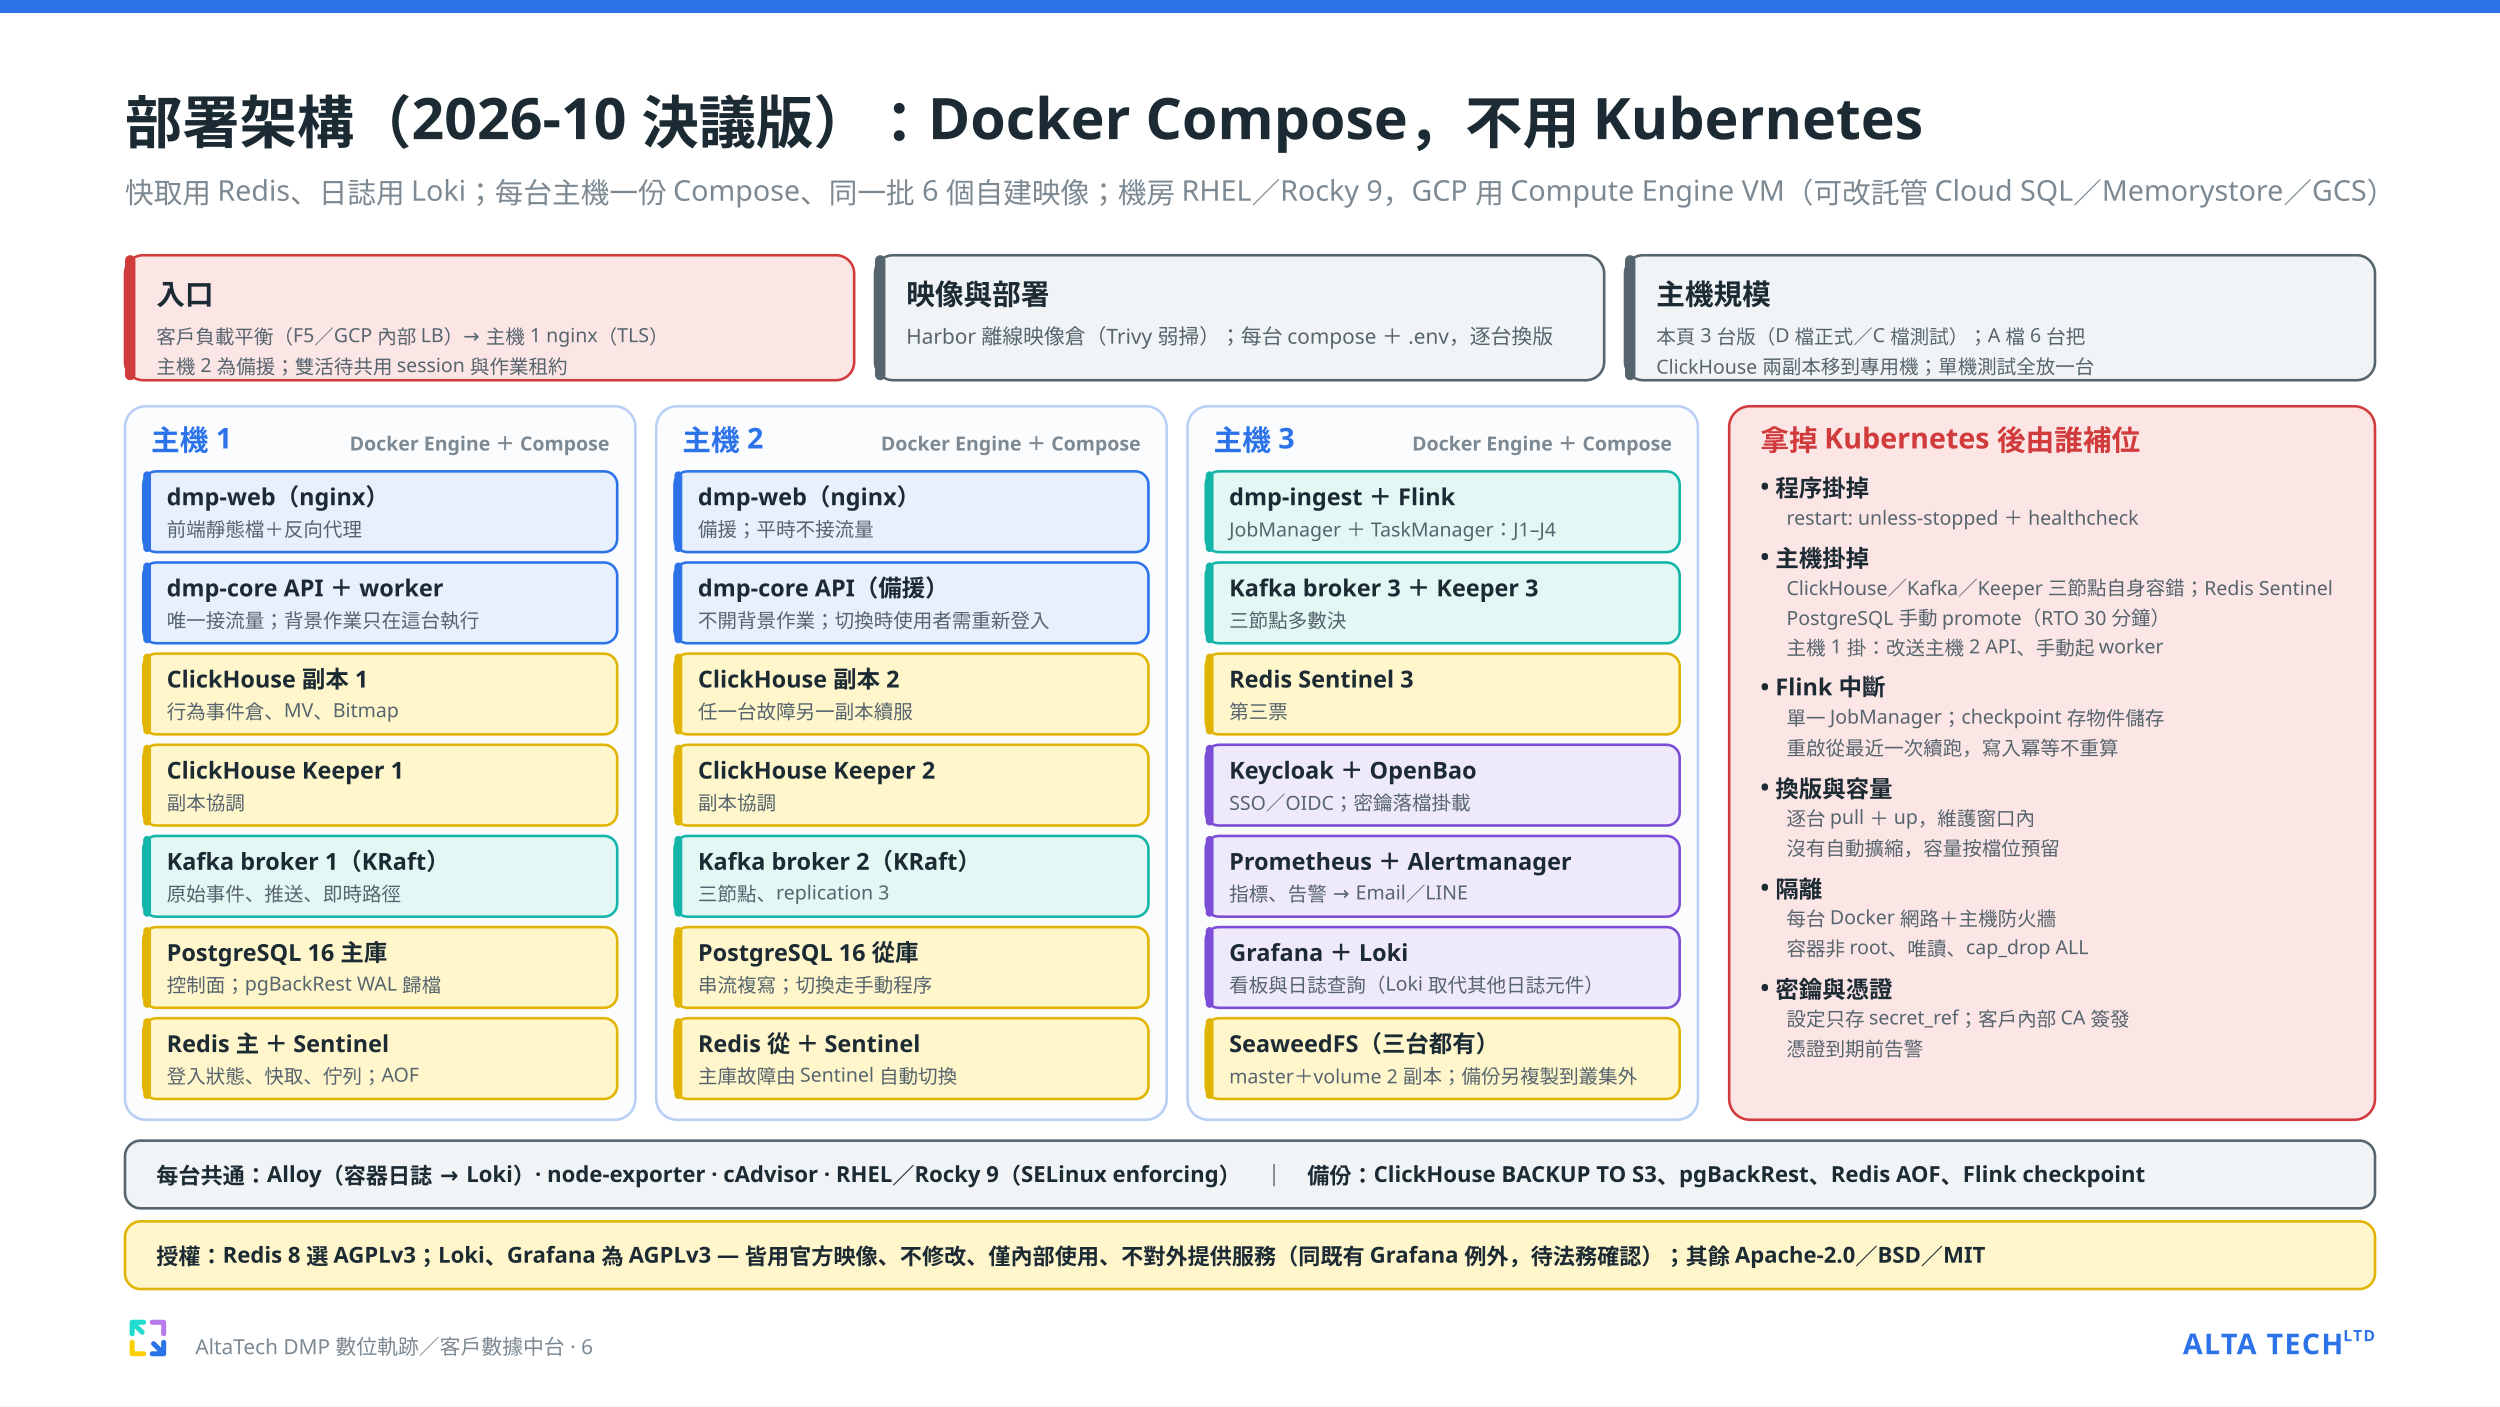
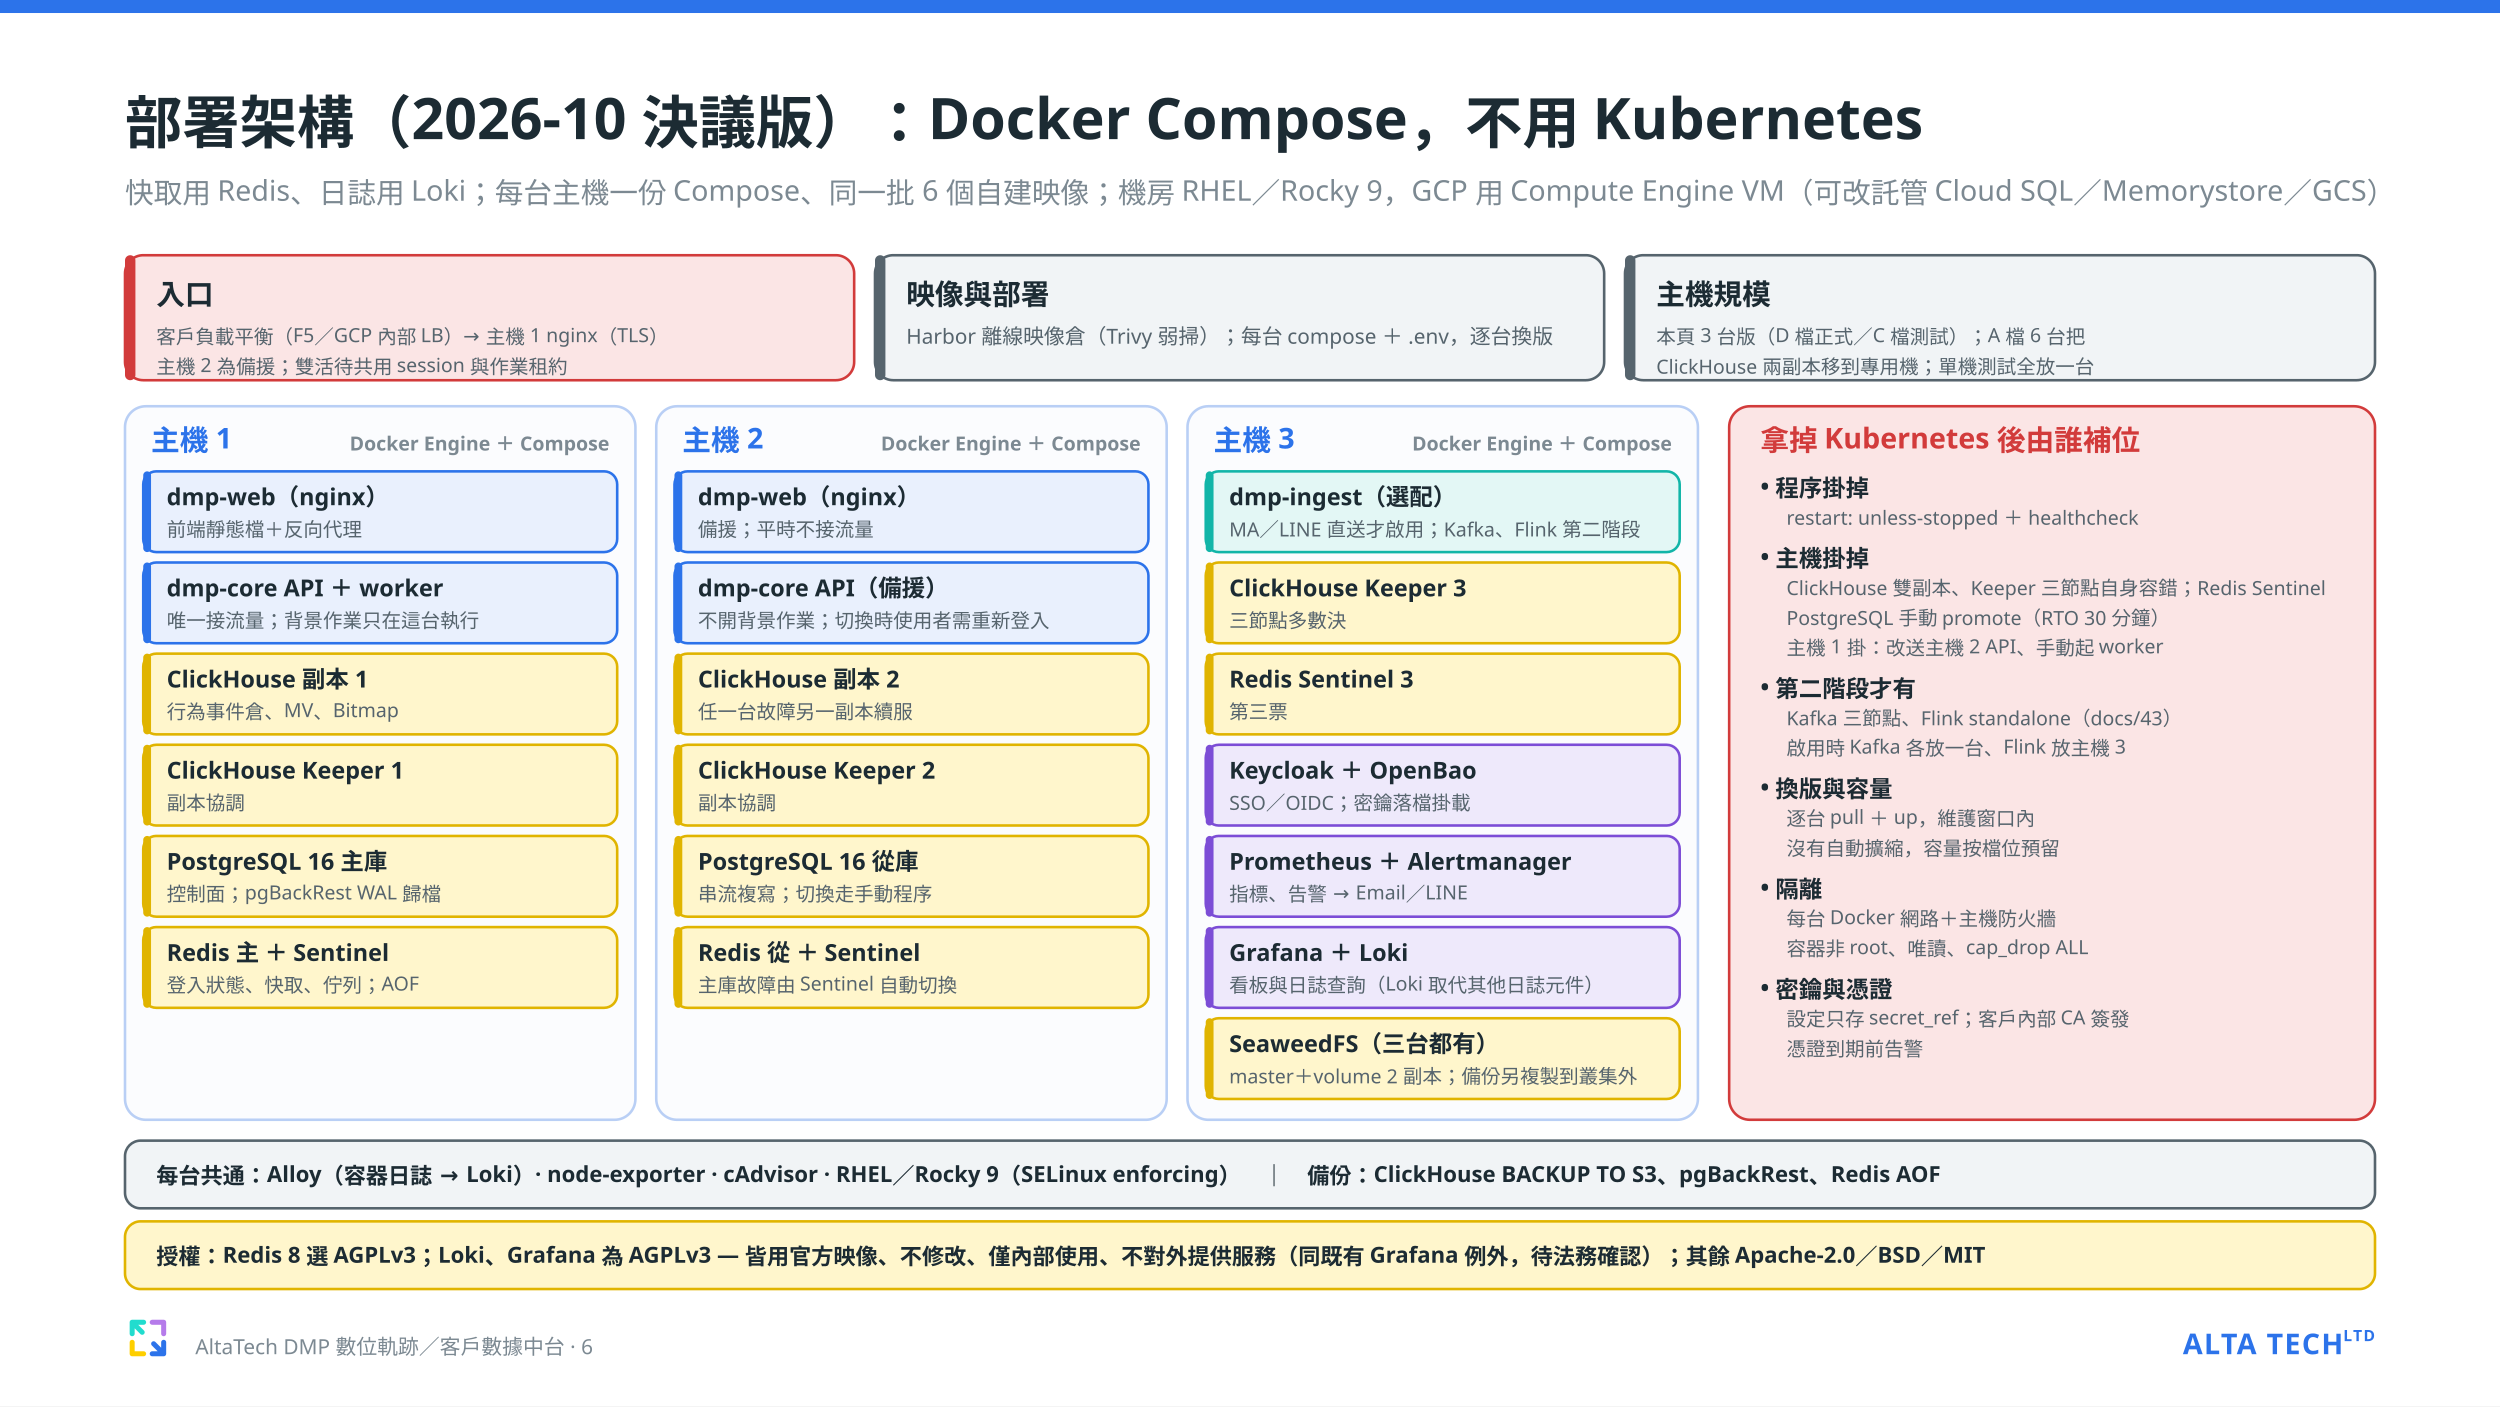
<svg xmlns="http://www.w3.org/2000/svg" viewBox="0 0 1920 1080" width="1920" height="1080">
  <defs>
    <marker id="ah" markerWidth="10" markerHeight="10" refX="8" refY="5" orient="auto">
      <path d="M0,0 L10,5 L0,10 z" fill="#7C8992" />
    </marker>
  </defs>
  <rect width="1920" height="1080" fill="#FFFFFF" />
  <rect x="0" y="0" width="1920" height="10" fill="#2C73EA" />
  <text x="96" y="110" font-family="'Plus Jakarta Sans','Noto Sans TC','PingFang TC','Microsoft JhengHei',sans-serif" font-size="44" font-weight="800" fill="#1C2B33">部署架構（2026-10 決議版）：Docker Compose，不用 Kubernetes</text>
  <text x="96" y="156" font-family="'Plus Jakarta Sans','Noto Sans TC','PingFang TC','Microsoft JhengHei',sans-serif" font-size="22" fill="#7C8992">快取用 Redis、日誌用 Loki；每台主機一份 Compose、同一批 6 個自建映像；機房 RHEL／Rocky 9，GCP 用 Compute Engine VM（可改託管 Cloud SQL／Memorystore／GCS）</text>
  <g transform="translate(96,1010) scale(0.55)">
    <path d="M10 26V10h16M10 10l14 14" stroke="#21DCCE" stroke-width="7" fill="none" stroke-linecap="round" stroke-linejoin="round" />
    <path d="M38 10h16v16" stroke="#B57BEA" stroke-width="7" fill="none" stroke-linecap="round" stroke-linejoin="round" />
    <path d="M10 38v16h16" stroke="#FECF00" stroke-width="7" fill="none" stroke-linecap="round" stroke-linejoin="round" />
    <path d="M54 38v16H38M54 54L40 40" stroke="#2C73EA" stroke-width="7" fill="none" stroke-linecap="round" stroke-linejoin="round" />
  </g>
  <text x="1824" y="1040" font-family="'Plus Jakarta Sans','Noto Sans TC','PingFang TC','Microsoft JhengHei',sans-serif" font-size="22" font-weight="800" fill="#2C73EA" text-anchor="end" letter-spacing="1">ALTA TECH<tspan font-size="12" dy="-10">LTD</tspan>
  </text>
  <text x="150" y="1040" font-family="'Plus Jakarta Sans','Noto Sans TC','PingFang TC','Microsoft JhengHei',sans-serif" font-size="16" fill="#7C8992">AltaTech DMP 數位軌跡／客戶數據中台 · 6</text>
  <rect x="96" y="196" width="560" height="96" rx="14" fill="#FBE5E5" stroke="#D23B3B" stroke-width="2" />
  <rect x="96" y="196" width="8" height="96" rx="4" fill="#D23B3B" />
  <text x="120" y="234" font-family="'Plus Jakarta Sans','Noto Sans TC','PingFang TC','Microsoft JhengHei',sans-serif" font-size="22" font-weight="800" fill="#1C2B33" text-anchor="start">入口</text>
  <text x="120" y="264" font-family="'Plus Jakarta Sans','Noto Sans TC','PingFang TC','Microsoft JhengHei',sans-serif" font-size="15" font-weight="400" fill="#56646D" text-anchor="start">客戶負載平衡（F5／GCP 內部 LB）→ 主機 1 nginx（TLS）</text>
  <text x="120" y="287" font-family="'Plus Jakarta Sans','Noto Sans TC','PingFang TC','Microsoft JhengHei',sans-serif" font-size="15" font-weight="400" fill="#56646D" text-anchor="start">主機 2 為備援；雙活待共用 session 與作業租約</text>
  <rect x="672" y="196" width="560" height="96" rx="14" fill="#F1F4F6" stroke="#56646D" stroke-width="2" />
  <rect x="672" y="196" width="8" height="96" rx="4" fill="#56646D" />
  <text x="696" y="234" font-family="'Plus Jakarta Sans','Noto Sans TC','PingFang TC','Microsoft JhengHei',sans-serif" font-size="22" font-weight="800" fill="#1C2B33" text-anchor="start">映像與部署</text>
  <text x="696" y="264" font-family="'Plus Jakarta Sans','Noto Sans TC','PingFang TC','Microsoft JhengHei',sans-serif" font-size="16" font-weight="400" fill="#56646D" text-anchor="start">Harbor 離線映像倉（Trivy 弱掃）；每台 compose ＋ .env，逐台換版</text>
  <rect x="1248" y="196" width="576" height="96" rx="14" fill="#F1F4F6" stroke="#56646D" stroke-width="2" />
  <rect x="1248" y="196" width="8" height="96" rx="4" fill="#56646D" />
  <text x="1272" y="234" font-family="'Plus Jakarta Sans','Noto Sans TC','PingFang TC','Microsoft JhengHei',sans-serif" font-size="22" font-weight="800" fill="#1C2B33" text-anchor="start">主機規模</text>
  <text x="1272" y="264" font-family="'Plus Jakarta Sans','Noto Sans TC','PingFang TC','Microsoft JhengHei',sans-serif" font-size="15" font-weight="400" fill="#56646D" text-anchor="start">本頁 3 台版（D 檔正式／C 檔測試）；A 檔 6 台把</text>
  <text x="1272" y="287" font-family="'Plus Jakarta Sans','Noto Sans TC','PingFang TC','Microsoft JhengHei',sans-serif" font-size="15" font-weight="400" fill="#56646D" text-anchor="start">ClickHouse 兩副本移到專用機；單機測試全放一台</text>
  <rect x="96" y="312" width="392" height="548" rx="16" fill="#FBFCFE" stroke="#B9CFF5" stroke-width="2" />
  <text x="116" y="346" font-family="'Plus Jakarta Sans','Noto Sans TC','PingFang TC','Microsoft JhengHei',sans-serif" font-size="22" font-weight="800" fill="#2C73EA" text-anchor="start">主機 1</text>
  <text x="468" y="346" font-family="'Plus Jakarta Sans','Noto Sans TC','PingFang TC','Microsoft JhengHei',sans-serif" font-size="15" font-weight="600" fill="#7C8992" text-anchor="end">Docker Engine ＋ Compose</text>
  <rect x="110" y="362" width="364" height="62" rx="10" fill="#E9F0FD" stroke="#2C73EA" stroke-width="2" />
  <rect x="110" y="362" width="6" height="62" rx="3" fill="#2C73EA" />
  <text x="128" y="388" font-family="'Plus Jakarta Sans','Noto Sans TC','PingFang TC','Microsoft JhengHei',sans-serif" font-size="18" font-weight="800" fill="#1C2B33" text-anchor="start">dmp-web（nginx）</text>
  <text x="128" y="412" font-family="'Plus Jakarta Sans','Noto Sans TC','PingFang TC','Microsoft JhengHei',sans-serif" font-size="15" font-weight="400" fill="#56646D" text-anchor="start">前端靜態檔＋反向代理</text>
  <rect x="110" y="432" width="364" height="62" rx="10" fill="#E9F0FD" stroke="#2C73EA" stroke-width="2" />
  <rect x="110" y="432" width="6" height="62" rx="3" fill="#2C73EA" />
  <text x="128" y="458" font-family="'Plus Jakarta Sans','Noto Sans TC','PingFang TC','Microsoft JhengHei',sans-serif" font-size="18" font-weight="800" fill="#1C2B33" text-anchor="start">dmp-core API ＋ worker</text>
  <text x="128" y="482" font-family="'Plus Jakarta Sans','Noto Sans TC','PingFang TC','Microsoft JhengHei',sans-serif" font-size="15" font-weight="400" fill="#56646D" text-anchor="start">唯一接流量；背景作業只在這台執行</text>
  <rect x="110" y="502" width="364" height="62" rx="10" fill="#FFF6CC" stroke="#E0B400" stroke-width="2" />
  <rect x="110" y="502" width="6" height="62" rx="3" fill="#E0B400" />
  <text x="128" y="528" font-family="'Plus Jakarta Sans','Noto Sans TC','PingFang TC','Microsoft JhengHei',sans-serif" font-size="18" font-weight="800" fill="#1C2B33" text-anchor="start">ClickHouse 副本 1</text>
  <text x="128" y="552" font-family="'Plus Jakarta Sans','Noto Sans TC','PingFang TC','Microsoft JhengHei',sans-serif" font-size="15" font-weight="400" fill="#56646D" text-anchor="start">行為事件倉、MV、Bitmap</text>
  <rect x="110" y="572" width="364" height="62" rx="10" fill="#FFF6CC" stroke="#E0B400" stroke-width="2" />
  <rect x="110" y="572" width="6" height="62" rx="3" fill="#E0B400" />
  <text x="128" y="598" font-family="'Plus Jakarta Sans','Noto Sans TC','PingFang TC','Microsoft JhengHei',sans-serif" font-size="18" font-weight="800" fill="#1C2B33" text-anchor="start">ClickHouse Keeper 1</text>
  <text x="128" y="622" font-family="'Plus Jakarta Sans','Noto Sans TC','PingFang TC','Microsoft JhengHei',sans-serif" font-size="15" font-weight="400" fill="#56646D" text-anchor="start">副本協調</text>
-   <rect x="110" y="642" width="364" height="62" rx="10" fill="#E3F7F5" stroke="#12B5A8" stroke-width="2" />
-   <rect x="110" y="642" width="6" height="62" rx="3" fill="#12B5A8" />
-   <text x="128" y="668" font-family="'Plus Jakarta Sans','Noto Sans TC','PingFang TC','Microsoft JhengHei',sans-serif" font-size="18" font-weight="800" fill="#1C2B33" text-anchor="start">Kafka broker 1（KRaft）</text>
-   <text x="128" y="692" font-family="'Plus Jakarta Sans','Noto Sans TC','PingFang TC','Microsoft JhengHei',sans-serif" font-size="15" font-weight="400" fill="#56646D" text-anchor="start">原始事件、推送、即時路徑</text>
+   <rect x="110" y="642" width="364" height="62" rx="10" fill="#FFF6CC" stroke="#E0B400" stroke-width="2" />
+   <rect x="110" y="642" width="6" height="62" rx="3" fill="#E0B400" />
+   <text x="128" y="668" font-family="'Plus Jakarta Sans','Noto Sans TC','PingFang TC','Microsoft JhengHei',sans-serif" font-size="18" font-weight="800" fill="#1C2B33" text-anchor="start">PostgreSQL 16 主庫</text>
+   <text x="128" y="692" font-family="'Plus Jakarta Sans','Noto Sans TC','PingFang TC','Microsoft JhengHei',sans-serif" font-size="15" font-weight="400" fill="#56646D" text-anchor="start">控制面；pgBackRest WAL 歸檔</text>
  <rect x="110" y="712" width="364" height="62" rx="10" fill="#FFF6CC" stroke="#E0B400" stroke-width="2" />
  <rect x="110" y="712" width="6" height="62" rx="3" fill="#E0B400" />
-   <text x="128" y="738" font-family="'Plus Jakarta Sans','Noto Sans TC','PingFang TC','Microsoft JhengHei',sans-serif" font-size="18" font-weight="800" fill="#1C2B33" text-anchor="start">PostgreSQL 16 主庫</text>
-   <text x="128" y="762" font-family="'Plus Jakarta Sans','Noto Sans TC','PingFang TC','Microsoft JhengHei',sans-serif" font-size="15" font-weight="400" fill="#56646D" text-anchor="start">控制面；pgBackRest WAL 歸檔</text>
-   <rect x="110" y="782" width="364" height="62" rx="10" fill="#FFF6CC" stroke="#E0B400" stroke-width="2" />
-   <rect x="110" y="782" width="6" height="62" rx="3" fill="#E0B400" />
-   <text x="128" y="808" font-family="'Plus Jakarta Sans','Noto Sans TC','PingFang TC','Microsoft JhengHei',sans-serif" font-size="18" font-weight="800" fill="#1C2B33" text-anchor="start">Redis 主 ＋ Sentinel</text>
-   <text x="128" y="832" font-family="'Plus Jakarta Sans','Noto Sans TC','PingFang TC','Microsoft JhengHei',sans-serif" font-size="15" font-weight="400" fill="#56646D" text-anchor="start">登入狀態、快取、佇列；AOF</text>
+   <text x="128" y="738" font-family="'Plus Jakarta Sans','Noto Sans TC','PingFang TC','Microsoft JhengHei',sans-serif" font-size="18" font-weight="800" fill="#1C2B33" text-anchor="start">Redis 主 ＋ Sentinel</text>
+   <text x="128" y="762" font-family="'Plus Jakarta Sans','Noto Sans TC','PingFang TC','Microsoft JhengHei',sans-serif" font-size="15" font-weight="400" fill="#56646D" text-anchor="start">登入狀態、快取、佇列；AOF</text>
  <rect x="504" y="312" width="392" height="548" rx="16" fill="#FBFCFE" stroke="#B9CFF5" stroke-width="2" />
  <text x="524" y="346" font-family="'Plus Jakarta Sans','Noto Sans TC','PingFang TC','Microsoft JhengHei',sans-serif" font-size="22" font-weight="800" fill="#2C73EA" text-anchor="start">主機 2</text>
  <text x="876" y="346" font-family="'Plus Jakarta Sans','Noto Sans TC','PingFang TC','Microsoft JhengHei',sans-serif" font-size="15" font-weight="600" fill="#7C8992" text-anchor="end">Docker Engine ＋ Compose</text>
  <rect x="518" y="362" width="364" height="62" rx="10" fill="#E9F0FD" stroke="#2C73EA" stroke-width="2" />
  <rect x="518" y="362" width="6" height="62" rx="3" fill="#2C73EA" />
  <text x="536" y="388" font-family="'Plus Jakarta Sans','Noto Sans TC','PingFang TC','Microsoft JhengHei',sans-serif" font-size="18" font-weight="800" fill="#1C2B33" text-anchor="start">dmp-web（nginx）</text>
  <text x="536" y="412" font-family="'Plus Jakarta Sans','Noto Sans TC','PingFang TC','Microsoft JhengHei',sans-serif" font-size="15" font-weight="400" fill="#56646D" text-anchor="start">備援；平時不接流量</text>
  <rect x="518" y="432" width="364" height="62" rx="10" fill="#E9F0FD" stroke="#2C73EA" stroke-width="2" />
  <rect x="518" y="432" width="6" height="62" rx="3" fill="#2C73EA" />
  <text x="536" y="458" font-family="'Plus Jakarta Sans','Noto Sans TC','PingFang TC','Microsoft JhengHei',sans-serif" font-size="18" font-weight="800" fill="#1C2B33" text-anchor="start">dmp-core API（備援）</text>
  <text x="536" y="482" font-family="'Plus Jakarta Sans','Noto Sans TC','PingFang TC','Microsoft JhengHei',sans-serif" font-size="15" font-weight="400" fill="#56646D" text-anchor="start">不開背景作業；切換時使用者需重新登入</text>
  <rect x="518" y="502" width="364" height="62" rx="10" fill="#FFF6CC" stroke="#E0B400" stroke-width="2" />
  <rect x="518" y="502" width="6" height="62" rx="3" fill="#E0B400" />
  <text x="536" y="528" font-family="'Plus Jakarta Sans','Noto Sans TC','PingFang TC','Microsoft JhengHei',sans-serif" font-size="18" font-weight="800" fill="#1C2B33" text-anchor="start">ClickHouse 副本 2</text>
  <text x="536" y="552" font-family="'Plus Jakarta Sans','Noto Sans TC','PingFang TC','Microsoft JhengHei',sans-serif" font-size="15" font-weight="400" fill="#56646D" text-anchor="start">任一台故障另一副本續服</text>
  <rect x="518" y="572" width="364" height="62" rx="10" fill="#FFF6CC" stroke="#E0B400" stroke-width="2" />
  <rect x="518" y="572" width="6" height="62" rx="3" fill="#E0B400" />
  <text x="536" y="598" font-family="'Plus Jakarta Sans','Noto Sans TC','PingFang TC','Microsoft JhengHei',sans-serif" font-size="18" font-weight="800" fill="#1C2B33" text-anchor="start">ClickHouse Keeper 2</text>
  <text x="536" y="622" font-family="'Plus Jakarta Sans','Noto Sans TC','PingFang TC','Microsoft JhengHei',sans-serif" font-size="15" font-weight="400" fill="#56646D" text-anchor="start">副本協調</text>
-   <rect x="518" y="642" width="364" height="62" rx="10" fill="#E3F7F5" stroke="#12B5A8" stroke-width="2" />
-   <rect x="518" y="642" width="6" height="62" rx="3" fill="#12B5A8" />
-   <text x="536" y="668" font-family="'Plus Jakarta Sans','Noto Sans TC','PingFang TC','Microsoft JhengHei',sans-serif" font-size="18" font-weight="800" fill="#1C2B33" text-anchor="start">Kafka broker 2（KRaft）</text>
-   <text x="536" y="692" font-family="'Plus Jakarta Sans','Noto Sans TC','PingFang TC','Microsoft JhengHei',sans-serif" font-size="15" font-weight="400" fill="#56646D" text-anchor="start">三節點、replication 3</text>
+   <rect x="518" y="642" width="364" height="62" rx="10" fill="#FFF6CC" stroke="#E0B400" stroke-width="2" />
+   <rect x="518" y="642" width="6" height="62" rx="3" fill="#E0B400" />
+   <text x="536" y="668" font-family="'Plus Jakarta Sans','Noto Sans TC','PingFang TC','Microsoft JhengHei',sans-serif" font-size="18" font-weight="800" fill="#1C2B33" text-anchor="start">PostgreSQL 16 從庫</text>
+   <text x="536" y="692" font-family="'Plus Jakarta Sans','Noto Sans TC','PingFang TC','Microsoft JhengHei',sans-serif" font-size="15" font-weight="400" fill="#56646D" text-anchor="start">串流複寫；切換走手動程序</text>
  <rect x="518" y="712" width="364" height="62" rx="10" fill="#FFF6CC" stroke="#E0B400" stroke-width="2" />
  <rect x="518" y="712" width="6" height="62" rx="3" fill="#E0B400" />
-   <text x="536" y="738" font-family="'Plus Jakarta Sans','Noto Sans TC','PingFang TC','Microsoft JhengHei',sans-serif" font-size="18" font-weight="800" fill="#1C2B33" text-anchor="start">PostgreSQL 16 從庫</text>
-   <text x="536" y="762" font-family="'Plus Jakarta Sans','Noto Sans TC','PingFang TC','Microsoft JhengHei',sans-serif" font-size="15" font-weight="400" fill="#56646D" text-anchor="start">串流複寫；切換走手動程序</text>
-   <rect x="518" y="782" width="364" height="62" rx="10" fill="#FFF6CC" stroke="#E0B400" stroke-width="2" />
-   <rect x="518" y="782" width="6" height="62" rx="3" fill="#E0B400" />
-   <text x="536" y="808" font-family="'Plus Jakarta Sans','Noto Sans TC','PingFang TC','Microsoft JhengHei',sans-serif" font-size="18" font-weight="800" fill="#1C2B33" text-anchor="start">Redis 從 ＋ Sentinel</text>
-   <text x="536" y="832" font-family="'Plus Jakarta Sans','Noto Sans TC','PingFang TC','Microsoft JhengHei',sans-serif" font-size="15" font-weight="400" fill="#56646D" text-anchor="start">主庫故障由 Sentinel 自動切換</text>
+   <text x="536" y="738" font-family="'Plus Jakarta Sans','Noto Sans TC','PingFang TC','Microsoft JhengHei',sans-serif" font-size="18" font-weight="800" fill="#1C2B33" text-anchor="start">Redis 從 ＋ Sentinel</text>
+   <text x="536" y="762" font-family="'Plus Jakarta Sans','Noto Sans TC','PingFang TC','Microsoft JhengHei',sans-serif" font-size="15" font-weight="400" fill="#56646D" text-anchor="start">主庫故障由 Sentinel 自動切換</text>
  <rect x="912" y="312" width="392" height="548" rx="16" fill="#FBFCFE" stroke="#B9CFF5" stroke-width="2" />
  <text x="932" y="346" font-family="'Plus Jakarta Sans','Noto Sans TC','PingFang TC','Microsoft JhengHei',sans-serif" font-size="22" font-weight="800" fill="#2C73EA" text-anchor="start">主機 3</text>
  <text x="1284" y="346" font-family="'Plus Jakarta Sans','Noto Sans TC','PingFang TC','Microsoft JhengHei',sans-serif" font-size="15" font-weight="600" fill="#7C8992" text-anchor="end">Docker Engine ＋ Compose</text>
  <rect x="926" y="362" width="364" height="62" rx="10" fill="#E3F7F5" stroke="#12B5A8" stroke-width="2" />
  <rect x="926" y="362" width="6" height="62" rx="3" fill="#12B5A8" />
-   <text x="944" y="388" font-family="'Plus Jakarta Sans','Noto Sans TC','PingFang TC','Microsoft JhengHei',sans-serif" font-size="18" font-weight="800" fill="#1C2B33" text-anchor="start">dmp-ingest ＋ Flink</text>
-   <text x="944" y="412" font-family="'Plus Jakarta Sans','Noto Sans TC','PingFang TC','Microsoft JhengHei',sans-serif" font-size="15" font-weight="400" fill="#56646D" text-anchor="start">JobManager ＋ TaskManager：J1–J4</text>
-   <rect x="926" y="432" width="364" height="62" rx="10" fill="#E3F7F5" stroke="#12B5A8" stroke-width="2" />
-   <rect x="926" y="432" width="6" height="62" rx="3" fill="#12B5A8" />
-   <text x="944" y="458" font-family="'Plus Jakarta Sans','Noto Sans TC','PingFang TC','Microsoft JhengHei',sans-serif" font-size="18" font-weight="800" fill="#1C2B33" text-anchor="start">Kafka broker 3 ＋ Keeper 3</text>
+   <text x="944" y="388" font-family="'Plus Jakarta Sans','Noto Sans TC','PingFang TC','Microsoft JhengHei',sans-serif" font-size="18" font-weight="800" fill="#1C2B33" text-anchor="start">dmp-ingest（選配）</text>
+   <text x="944" y="412" font-family="'Plus Jakarta Sans','Noto Sans TC','PingFang TC','Microsoft JhengHei',sans-serif" font-size="15" font-weight="400" fill="#56646D" text-anchor="start">MA／LINE 直送才啟用；Kafka、Flink 第二階段</text>
+   <rect x="926" y="432" width="364" height="62" rx="10" fill="#FFF6CC" stroke="#E0B400" stroke-width="2" />
+   <rect x="926" y="432" width="6" height="62" rx="3" fill="#E0B400" />
+   <text x="944" y="458" font-family="'Plus Jakarta Sans','Noto Sans TC','PingFang TC','Microsoft JhengHei',sans-serif" font-size="18" font-weight="800" fill="#1C2B33" text-anchor="start">ClickHouse Keeper 3</text>
  <text x="944" y="482" font-family="'Plus Jakarta Sans','Noto Sans TC','PingFang TC','Microsoft JhengHei',sans-serif" font-size="15" font-weight="400" fill="#56646D" text-anchor="start">三節點多數決</text>
  <rect x="926" y="502" width="364" height="62" rx="10" fill="#FFF6CC" stroke="#E0B400" stroke-width="2" />
  <rect x="926" y="502" width="6" height="62" rx="3" fill="#E0B400" />
  <text x="944" y="528" font-family="'Plus Jakarta Sans','Noto Sans TC','PingFang TC','Microsoft JhengHei',sans-serif" font-size="18" font-weight="800" fill="#1C2B33" text-anchor="start">Redis Sentinel 3</text>
  <text x="944" y="552" font-family="'Plus Jakarta Sans','Noto Sans TC','PingFang TC','Microsoft JhengHei',sans-serif" font-size="15" font-weight="400" fill="#56646D" text-anchor="start">第三票</text>
  <rect x="926" y="572" width="364" height="62" rx="10" fill="#EEE9FB" stroke="#7C4DD6" stroke-width="2" />
  <rect x="926" y="572" width="6" height="62" rx="3" fill="#7C4DD6" />
  <text x="944" y="598" font-family="'Plus Jakarta Sans','Noto Sans TC','PingFang TC','Microsoft JhengHei',sans-serif" font-size="18" font-weight="800" fill="#1C2B33" text-anchor="start">Keycloak ＋ OpenBao</text>
  <text x="944" y="622" font-family="'Plus Jakarta Sans','Noto Sans TC','PingFang TC','Microsoft JhengHei',sans-serif" font-size="15" font-weight="400" fill="#56646D" text-anchor="start">SSO／OIDC；密鑰落檔掛載</text>
  <rect x="926" y="642" width="364" height="62" rx="10" fill="#EEE9FB" stroke="#7C4DD6" stroke-width="2" />
  <rect x="926" y="642" width="6" height="62" rx="3" fill="#7C4DD6" />
  <text x="944" y="668" font-family="'Plus Jakarta Sans','Noto Sans TC','PingFang TC','Microsoft JhengHei',sans-serif" font-size="18" font-weight="800" fill="#1C2B33" text-anchor="start">Prometheus ＋ Alertmanager</text>
  <text x="944" y="692" font-family="'Plus Jakarta Sans','Noto Sans TC','PingFang TC','Microsoft JhengHei',sans-serif" font-size="15" font-weight="400" fill="#56646D" text-anchor="start">指標、告警 → Email／LINE</text>
  <rect x="926" y="712" width="364" height="62" rx="10" fill="#EEE9FB" stroke="#7C4DD6" stroke-width="2" />
  <rect x="926" y="712" width="6" height="62" rx="3" fill="#7C4DD6" />
  <text x="944" y="738" font-family="'Plus Jakarta Sans','Noto Sans TC','PingFang TC','Microsoft JhengHei',sans-serif" font-size="18" font-weight="800" fill="#1C2B33" text-anchor="start">Grafana ＋ Loki</text>
  <text x="944" y="762" font-family="'Plus Jakarta Sans','Noto Sans TC','PingFang TC','Microsoft JhengHei',sans-serif" font-size="15" font-weight="400" fill="#56646D" text-anchor="start">看板與日誌查詢（Loki 取代其他日誌元件）</text>
  <rect x="926" y="782" width="364" height="62" rx="10" fill="#FFF6CC" stroke="#E0B400" stroke-width="2" />
  <rect x="926" y="782" width="6" height="62" rx="3" fill="#E0B400" />
  <text x="944" y="808" font-family="'Plus Jakarta Sans','Noto Sans TC','PingFang TC','Microsoft JhengHei',sans-serif" font-size="18" font-weight="800" fill="#1C2B33" text-anchor="start">SeaweedFS（三台都有）</text>
  <text x="944" y="832" font-family="'Plus Jakarta Sans','Noto Sans TC','PingFang TC','Microsoft JhengHei',sans-serif" font-size="15" font-weight="400" fill="#56646D" text-anchor="start">master＋volume 2 副本；備份另複製到叢集外</text>
  <rect x="1328" y="312" width="496" height="548" rx="16" fill="#FBE5E5" stroke="#D23B3B" stroke-width="2" />
  <text x="1352" y="346" font-family="'Plus Jakarta Sans','Noto Sans TC','PingFang TC','Microsoft JhengHei',sans-serif" font-size="22" font-weight="800" fill="#D23B3B" text-anchor="start">拿掉 Kubernetes 後由誰補位</text>
  <text x="1352" y="380" font-family="'Plus Jakarta Sans','Noto Sans TC','PingFang TC','Microsoft JhengHei',sans-serif" font-size="18" font-weight="800" fill="#1C2B33" text-anchor="start">• 程序掛掉</text>
  <text x="1372" y="403" font-family="'Plus Jakarta Sans','Noto Sans TC','PingFang TC','Microsoft JhengHei',sans-serif" font-size="15" font-weight="400" fill="#56646D" text-anchor="start">restart: unless-stopped ＋ healthcheck</text>
  <text x="1352" y="434" font-family="'Plus Jakarta Sans','Noto Sans TC','PingFang TC','Microsoft JhengHei',sans-serif" font-size="18" font-weight="800" fill="#1C2B33" text-anchor="start">• 主機掛掉</text>
-   <text x="1372" y="457" font-family="'Plus Jakarta Sans','Noto Sans TC','PingFang TC','Microsoft JhengHei',sans-serif" font-size="15" font-weight="400" fill="#56646D" text-anchor="start">ClickHouse／Kafka／Keeper 三節點自身容錯；Redis Sentinel</text>
+   <text x="1372" y="457" font-family="'Plus Jakarta Sans','Noto Sans TC','PingFang TC','Microsoft JhengHei',sans-serif" font-size="15" font-weight="400" fill="#56646D" text-anchor="start">ClickHouse 雙副本、Keeper 三節點自身容錯；Redis Sentinel</text>
  <text x="1372" y="480" font-family="'Plus Jakarta Sans','Noto Sans TC','PingFang TC','Microsoft JhengHei',sans-serif" font-size="15" font-weight="400" fill="#56646D" text-anchor="start">PostgreSQL 手動 promote（RTO 30 分鐘）</text>
  <text x="1372" y="503" font-family="'Plus Jakarta Sans','Noto Sans TC','PingFang TC','Microsoft JhengHei',sans-serif" font-size="15" font-weight="400" fill="#56646D" text-anchor="start">主機 1 掛：改送主機 2 API、手動起 worker</text>
-   <text x="1352" y="534" font-family="'Plus Jakarta Sans','Noto Sans TC','PingFang TC','Microsoft JhengHei',sans-serif" font-size="18" font-weight="800" fill="#1C2B33" text-anchor="start">• Flink 中斷</text>
-   <text x="1372" y="557" font-family="'Plus Jakarta Sans','Noto Sans TC','PingFang TC','Microsoft JhengHei',sans-serif" font-size="15" font-weight="400" fill="#56646D" text-anchor="start">單一 JobManager；checkpoint 存物件儲存</text>
-   <text x="1372" y="580" font-family="'Plus Jakarta Sans','Noto Sans TC','PingFang TC','Microsoft JhengHei',sans-serif" font-size="15" font-weight="400" fill="#56646D" text-anchor="start">重啟從最近一次續跑，寫入冪等不重算</text>
+   <text x="1352" y="534" font-family="'Plus Jakarta Sans','Noto Sans TC','PingFang TC','Microsoft JhengHei',sans-serif" font-size="18" font-weight="800" fill="#1C2B33" text-anchor="start">• 第二階段才有</text>
+   <text x="1372" y="557" font-family="'Plus Jakarta Sans','Noto Sans TC','PingFang TC','Microsoft JhengHei',sans-serif" font-size="15" font-weight="400" fill="#56646D" text-anchor="start">Kafka 三節點、Flink standalone（docs/43）</text>
+   <text x="1372" y="580" font-family="'Plus Jakarta Sans','Noto Sans TC','PingFang TC','Microsoft JhengHei',sans-serif" font-size="15" font-weight="400" fill="#56646D" text-anchor="start">啟用時 Kafka 各放一台、Flink 放主機 3</text>
  <text x="1352" y="611" font-family="'Plus Jakarta Sans','Noto Sans TC','PingFang TC','Microsoft JhengHei',sans-serif" font-size="18" font-weight="800" fill="#1C2B33" text-anchor="start">• 換版與容量</text>
  <text x="1372" y="634" font-family="'Plus Jakarta Sans','Noto Sans TC','PingFang TC','Microsoft JhengHei',sans-serif" font-size="15" font-weight="400" fill="#56646D" text-anchor="start">逐台 pull ＋ up，維護窗口內</text>
  <text x="1372" y="657" font-family="'Plus Jakarta Sans','Noto Sans TC','PingFang TC','Microsoft JhengHei',sans-serif" font-size="15" font-weight="400" fill="#56646D" text-anchor="start">沒有自動擴縮，容量按檔位預留</text>
  <text x="1352" y="688" font-family="'Plus Jakarta Sans','Noto Sans TC','PingFang TC','Microsoft JhengHei',sans-serif" font-size="18" font-weight="800" fill="#1C2B33" text-anchor="start">• 隔離</text>
  <text x="1372" y="711" font-family="'Plus Jakarta Sans','Noto Sans TC','PingFang TC','Microsoft JhengHei',sans-serif" font-size="15" font-weight="400" fill="#56646D" text-anchor="start">每台 Docker 網路＋主機防火牆</text>
  <text x="1372" y="734" font-family="'Plus Jakarta Sans','Noto Sans TC','PingFang TC','Microsoft JhengHei',sans-serif" font-size="15" font-weight="400" fill="#56646D" text-anchor="start">容器非 root、唯讀、cap_drop ALL</text>
  <text x="1352" y="765" font-family="'Plus Jakarta Sans','Noto Sans TC','PingFang TC','Microsoft JhengHei',sans-serif" font-size="18" font-weight="800" fill="#1C2B33" text-anchor="start">• 密鑰與憑證</text>
  <text x="1372" y="788" font-family="'Plus Jakarta Sans','Noto Sans TC','PingFang TC','Microsoft JhengHei',sans-serif" font-size="15" font-weight="400" fill="#56646D" text-anchor="start">設定只存 secret_ref；客戶內部 CA 簽發</text>
  <text x="1372" y="811" font-family="'Plus Jakarta Sans','Noto Sans TC','PingFang TC','Microsoft JhengHei',sans-serif" font-size="15" font-weight="400" fill="#56646D" text-anchor="start">憑證到期前告警</text>
  <rect x="96" y="876" width="1728" height="52" rx="12" fill="#F1F4F6" stroke="#56646D" stroke-width="2" />
-   <text x="120" y="909" font-family="'Plus Jakarta Sans','Noto Sans TC','PingFang TC','Microsoft JhengHei',sans-serif" font-size="17" font-weight="600" fill="#1C2B33" text-anchor="start">每台共通：Alloy（容器日誌 → Loki）· node-exporter · cAdvisor · RHEL／Rocky 9（SELinux enforcing）　｜　備份：ClickHouse BACKUP TO S3、pgBackRest、Redis AOF、Flink checkpoint</text>
+   <text x="120" y="909" font-family="'Plus Jakarta Sans','Noto Sans TC','PingFang TC','Microsoft JhengHei',sans-serif" font-size="17" font-weight="600" fill="#1C2B33" text-anchor="start">每台共通：Alloy（容器日誌 → Loki）· node-exporter · cAdvisor · RHEL／Rocky 9（SELinux enforcing）　｜　備份：ClickHouse BACKUP TO S3、pgBackRest、Redis AOF</text>
  <rect x="96" y="938" width="1728" height="52" rx="12" fill="#FFF6CC" stroke="#E0B400" stroke-width="2" />
  <text x="120" y="971" font-family="'Plus Jakarta Sans','Noto Sans TC','PingFang TC','Microsoft JhengHei',sans-serif" font-size="17" font-weight="600" fill="#1C2B33" text-anchor="start">授權：Redis 8 選 AGPLv3；Loki、Grafana 為 AGPLv3 — 皆用官方映像、不修改、僅內部使用、不對外提供服務（同既有 Grafana 例外，待法務確認）；其餘 Apache-2.0／BSD／MIT</text>
</svg>
